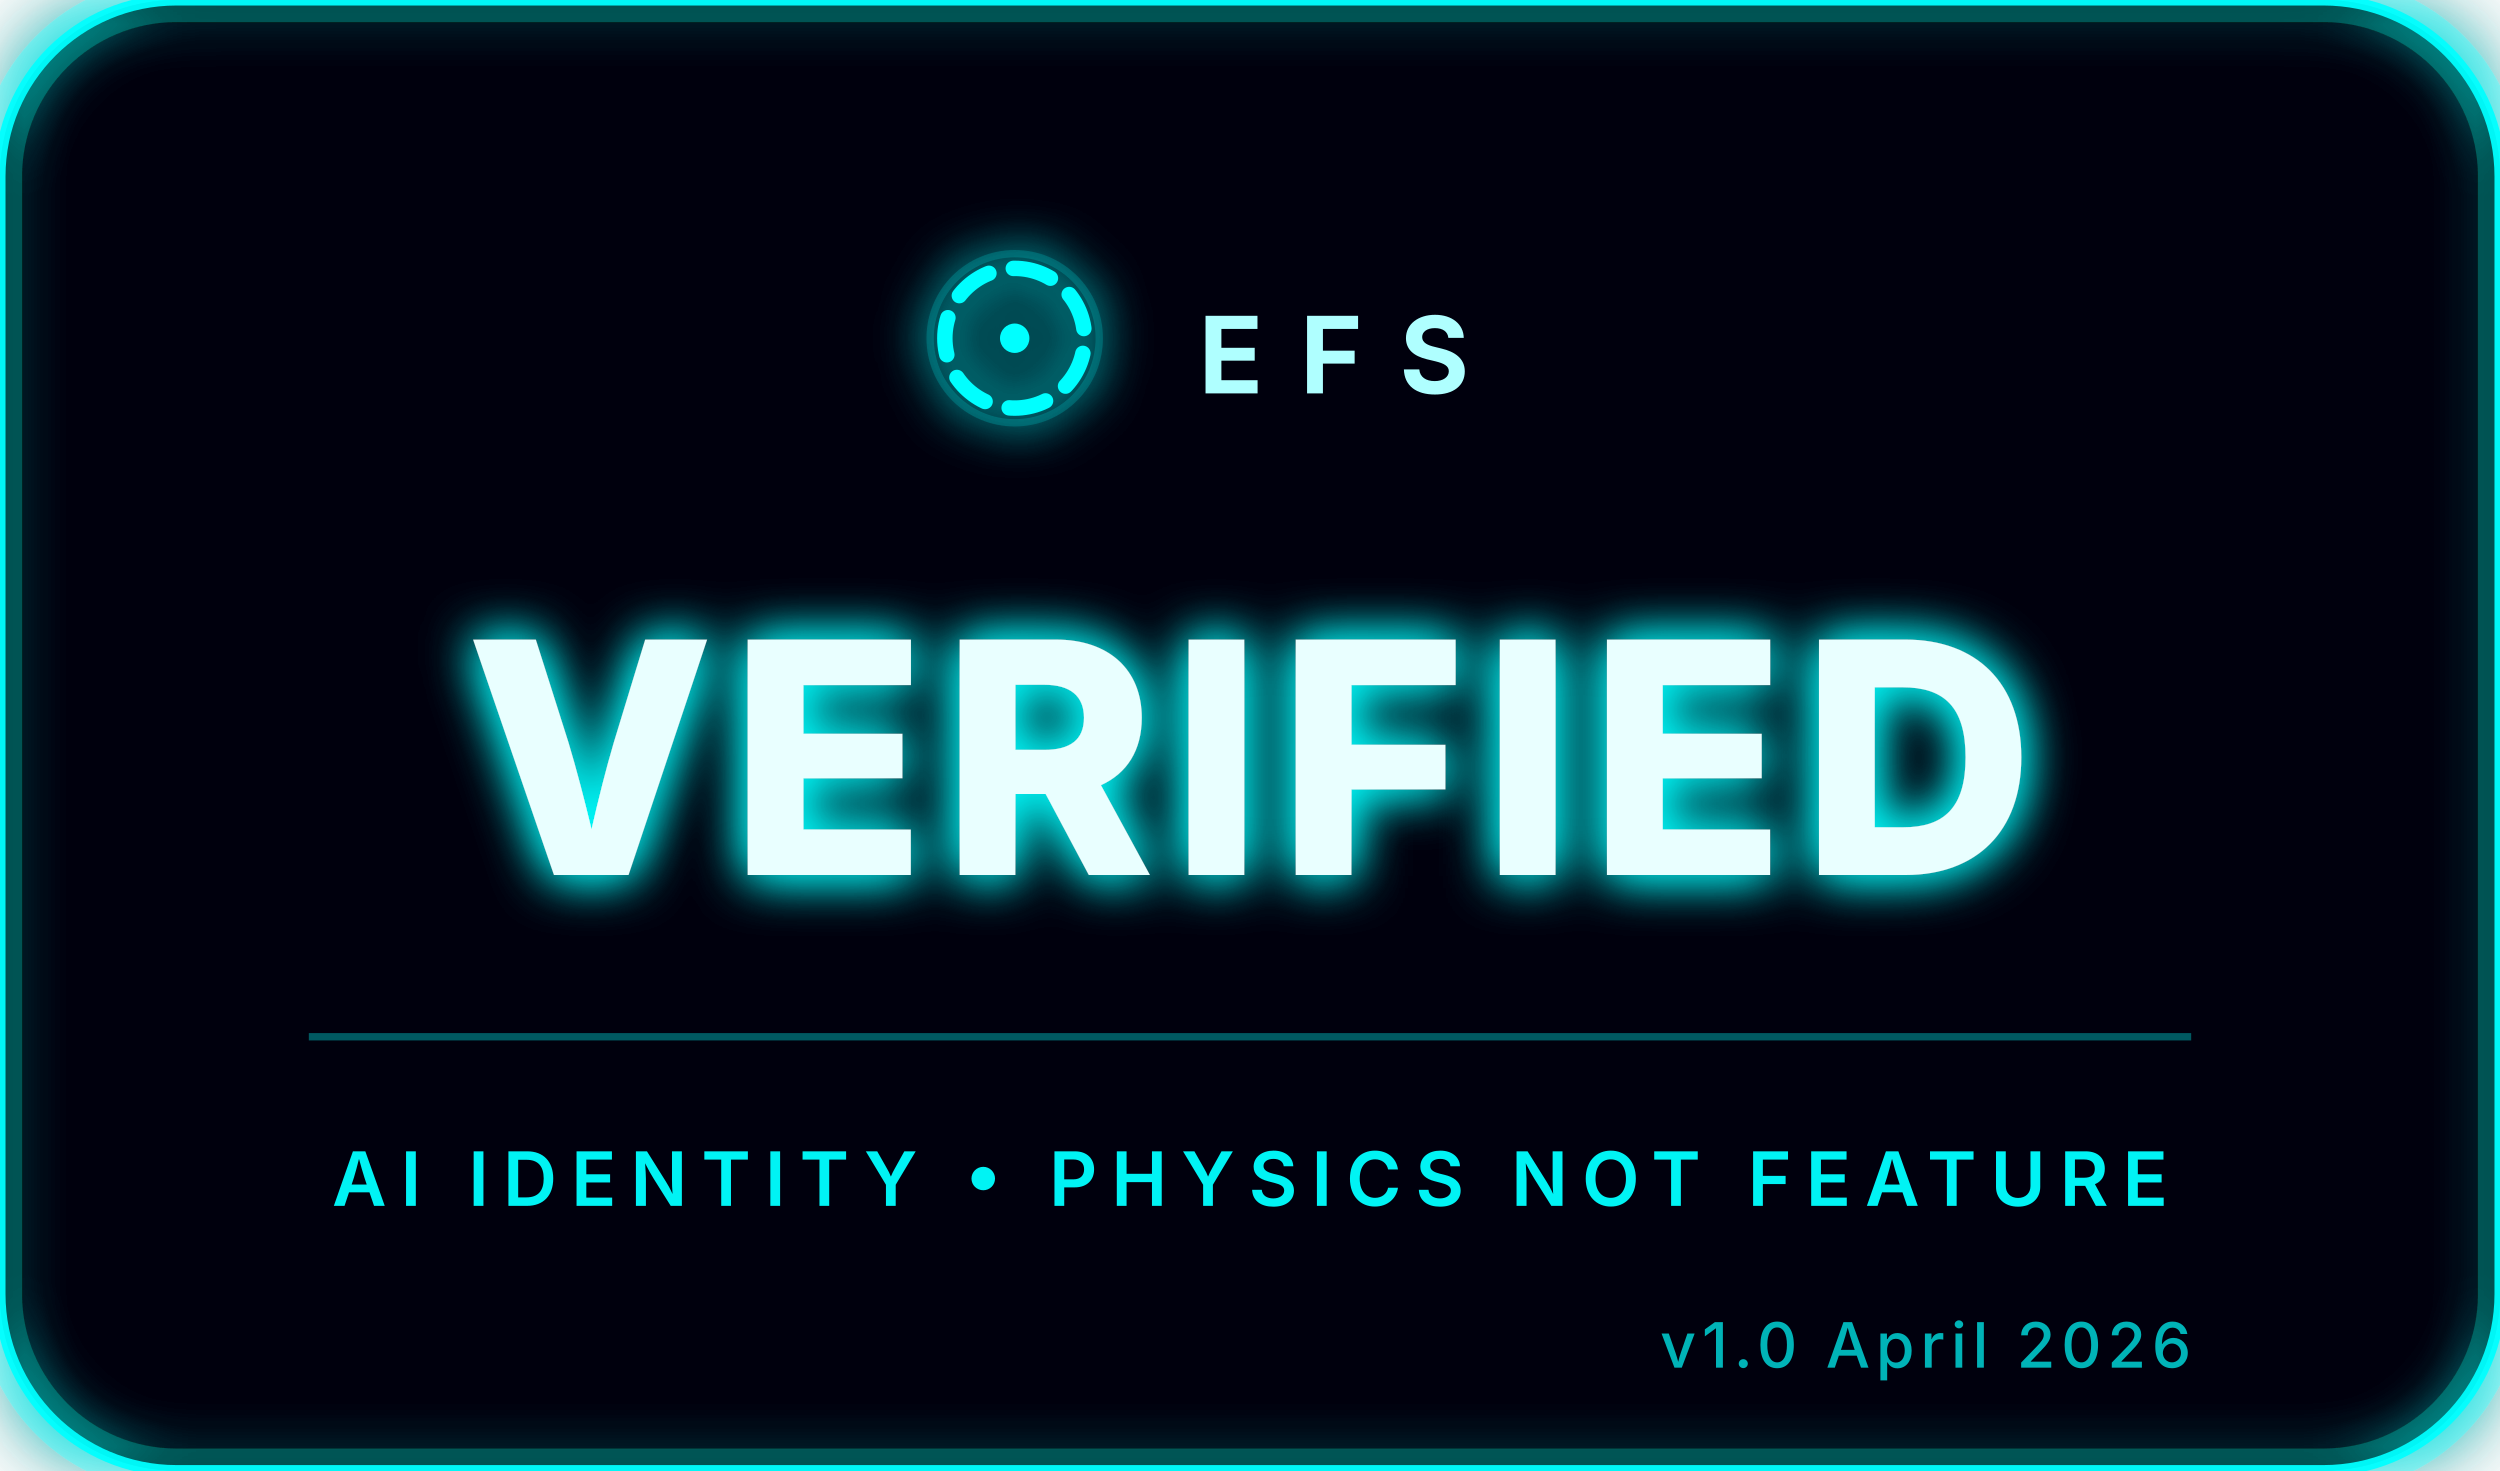
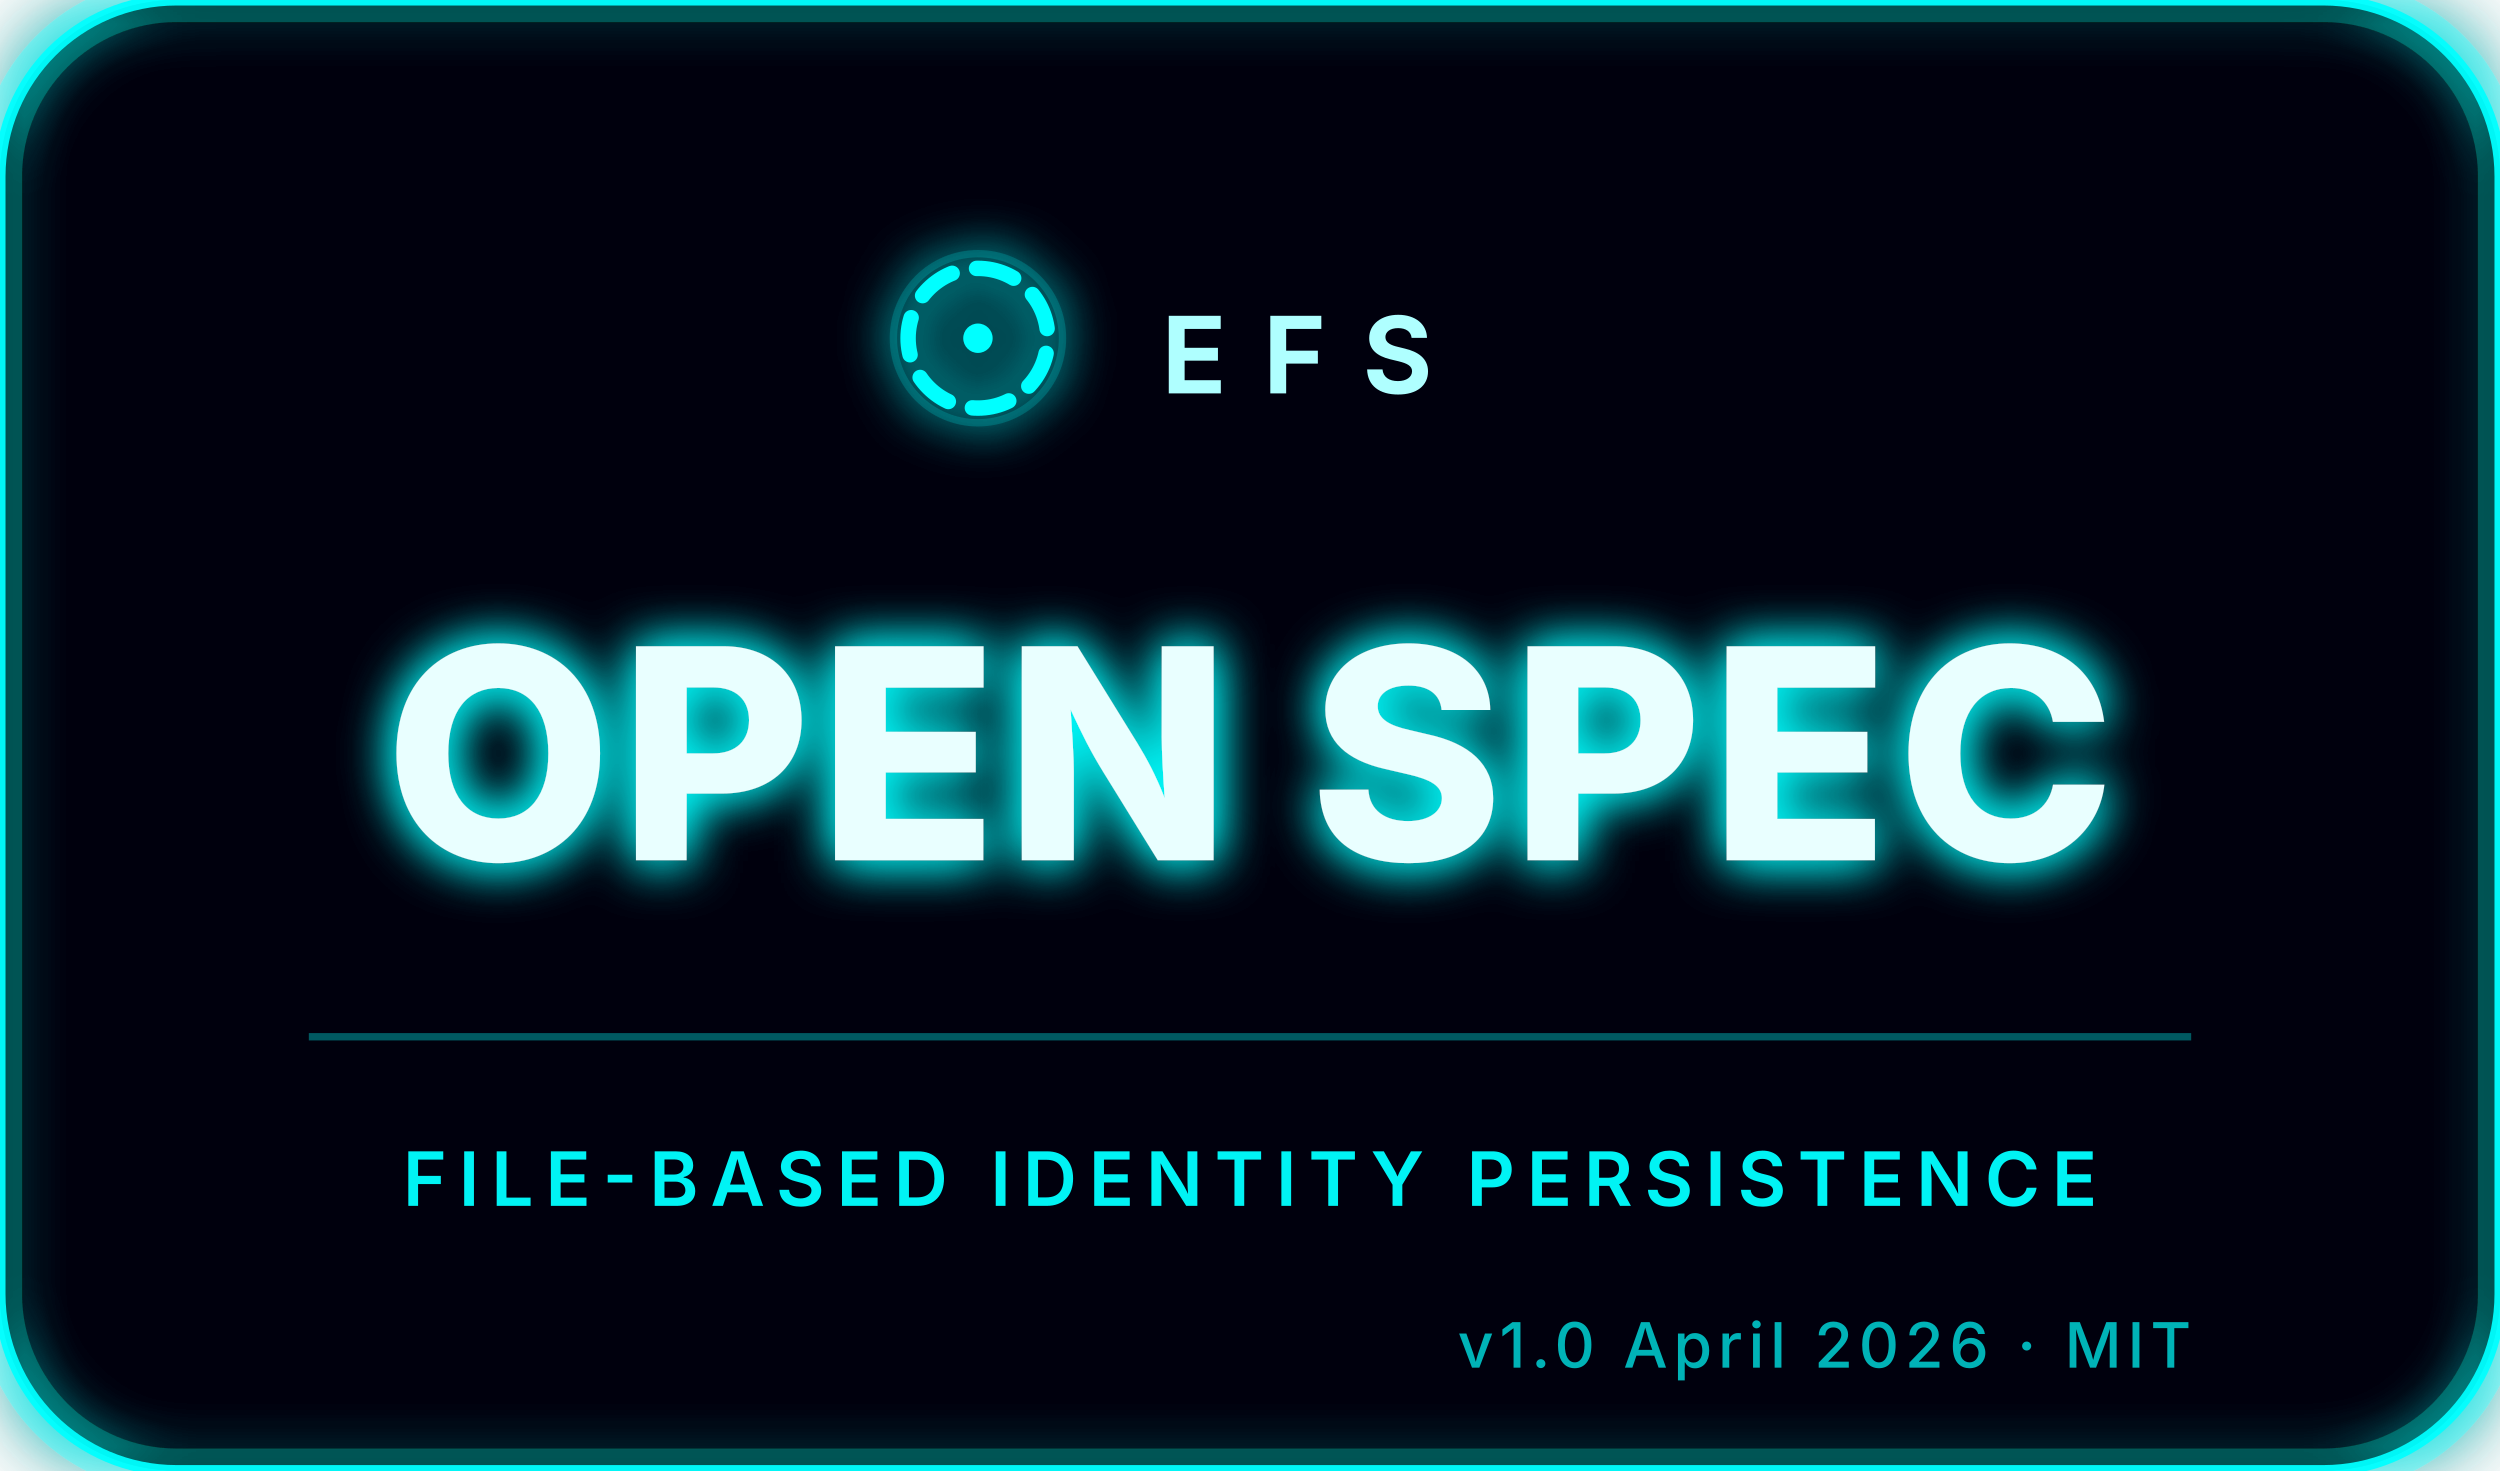
- <svg xmlns="http://www.w3.org/2000/svg" width="340" height="200" viewBox="0 0 340 200">
+ <svg xmlns="http://www.w3.org/2000/svg" width="340" height="200" viewBox="0 0 340 200" role="img" aria-label="EFS — open specification, file-based identity persistence, v1.0 April 2026, MIT">
  <defs>
    <filter id="neonGlow" x="-50%" y="-50%" width="200%" height="200%">
      <feGaussianBlur stdDeviation="3.5" result="b" />
      <feFlood flood-color="#00ffff" flood-opacity="0.9" result="c" />
      <feComposite in="c" in2="b" operator="in" result="g" />
      <feMerge>
        <feMergeNode in="g" />
        <feMergeNode in="g" />
        <feMergeNode in="SourceGraphic" />
      </feMerge>
    </filter>
    <filter id="softGlow" x="-30%" y="-30%" width="160%" height="160%">
      <feGaussianBlur stdDeviation="8" result="s" />
      <feMerge>
        <feMergeNode in="s" />
        <feMergeNode in="SourceGraphic" />
      </feMerge>
    </filter>
    <style>.t{font-family:Inter,"SF Pro Display",-apple-system,BlinkMacSystemFont,"Segoe UI",Roboto,Arial,sans-serif}</style>
  </defs>
  <rect x="0" y="0" width="340" height="200" rx="24" fill="#010507" />
  <rect x="0" y="0" width="340" height="200" rx="24" fill="#010507" stroke="#00ffff" stroke-opacity="0.25" stroke-width="6" filter="url(#softGlow)" />
  <rect x="0" y="0" width="340" height="200" rx="24" fill="none" stroke="#00ffff" stroke-width="1.5" opacity="0.95" filter="url(#neonGlow)" />
-   <g transform="translate(138,46)" filter="url(#neonGlow)">
+   <g transform="translate(133,46)" filter="url(#neonGlow)">
    <circle cx="0" cy="0" r="11.5" fill="none" stroke="#00ffff" stroke-opacity="0.18" stroke-width="1" />
    <circle cx="0" cy="0" r="9.5" fill="none" stroke="#00ffff" stroke-width="2.1" stroke-linecap="round" stroke-dasharray="5.1 3.4" transform="rotate(-90)" />
    <circle cx="0" cy="0" r="2" fill="#00ffff" />
  </g>
-   <text class="t" x="163" y="53.5" fill="#AFFFFF" font-size="14.5" font-weight="650" letter-spacing="5">EFS</text>
-   <text class="t" x="170" y="119" text-anchor="middle" fill="#E9FFFF" font-size="44" font-weight="800" letter-spacing="2" filter="url(#neonGlow)">VERIFIED</text>
+   <text class="t" x="158" y="53.5" fill="#AFFFFF" font-size="14.5" font-weight="650" letter-spacing="5">EFS</text>
+   <text class="t" x="170" y="117" text-anchor="middle" fill="#E9FFFF" font-size="40" font-weight="800" letter-spacing="1" filter="url(#neonGlow)">OPEN SPEC</text>
  <line x1="42" y1="141" x2="298" y2="141" stroke="#00ffff" stroke-opacity="0.35" stroke-width="1" />
-   <text class="t" x="170" y="164" text-anchor="middle" fill="#00ffff" font-size="10.2" font-weight="600" letter-spacing="1.9" opacity="0.95">AI IDENTITY • PHYSICS NOT FEATURE</text>
-   <text class="t" x="298" y="186" text-anchor="end" fill="#00ffff" font-size="8.5" font-weight="500" letter-spacing="0.8" opacity="0.7">v1.0 April 2026</text>
+   <text class="t" x="170" y="164" text-anchor="middle" fill="#00ffff" font-size="10.2" font-weight="600" letter-spacing="1.6" opacity="0.95">FILE-BASED IDENTITY PERSISTENCE</text>
+   <text class="t" x="298" y="186" text-anchor="end" fill="#00ffff" font-size="8.5" font-weight="500" letter-spacing="0.8" opacity="0.7">v1.0 April 2026 · MIT</text>
</svg>
